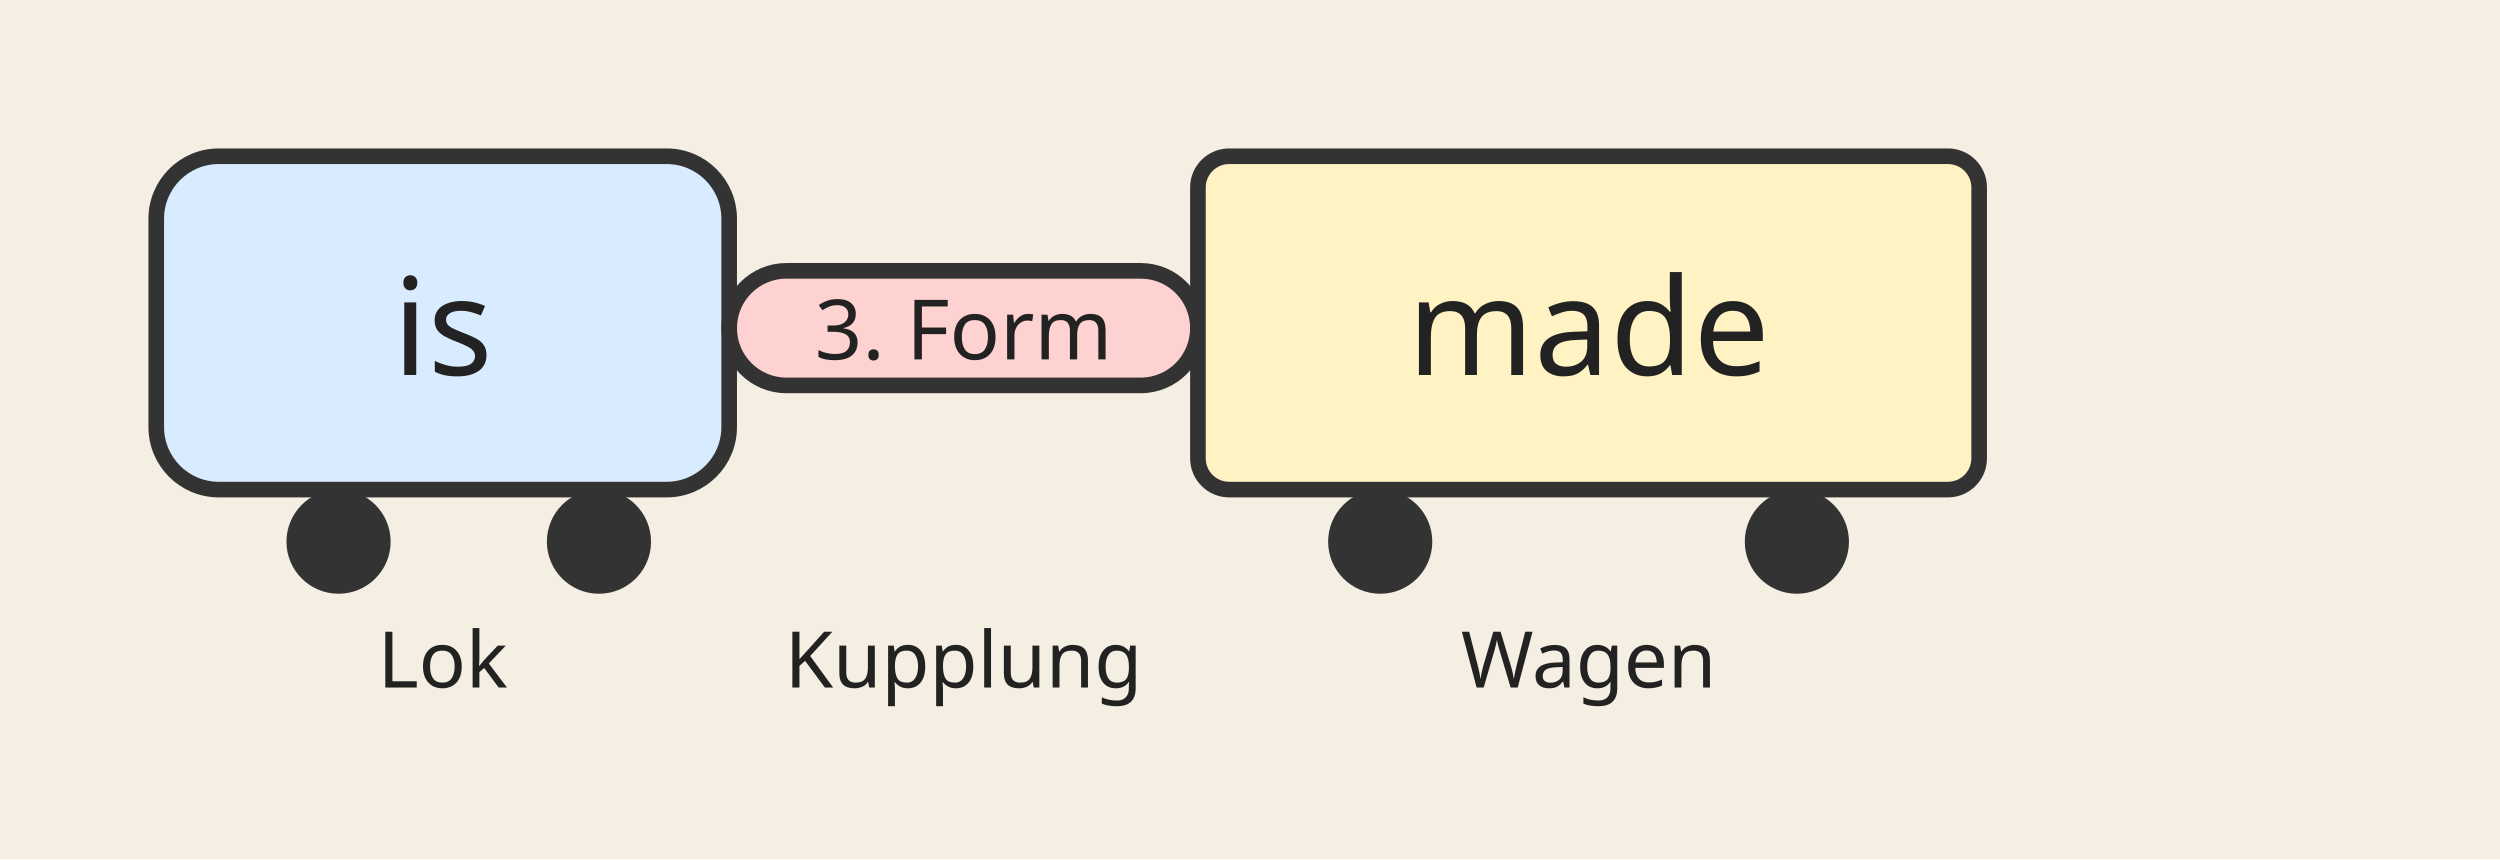
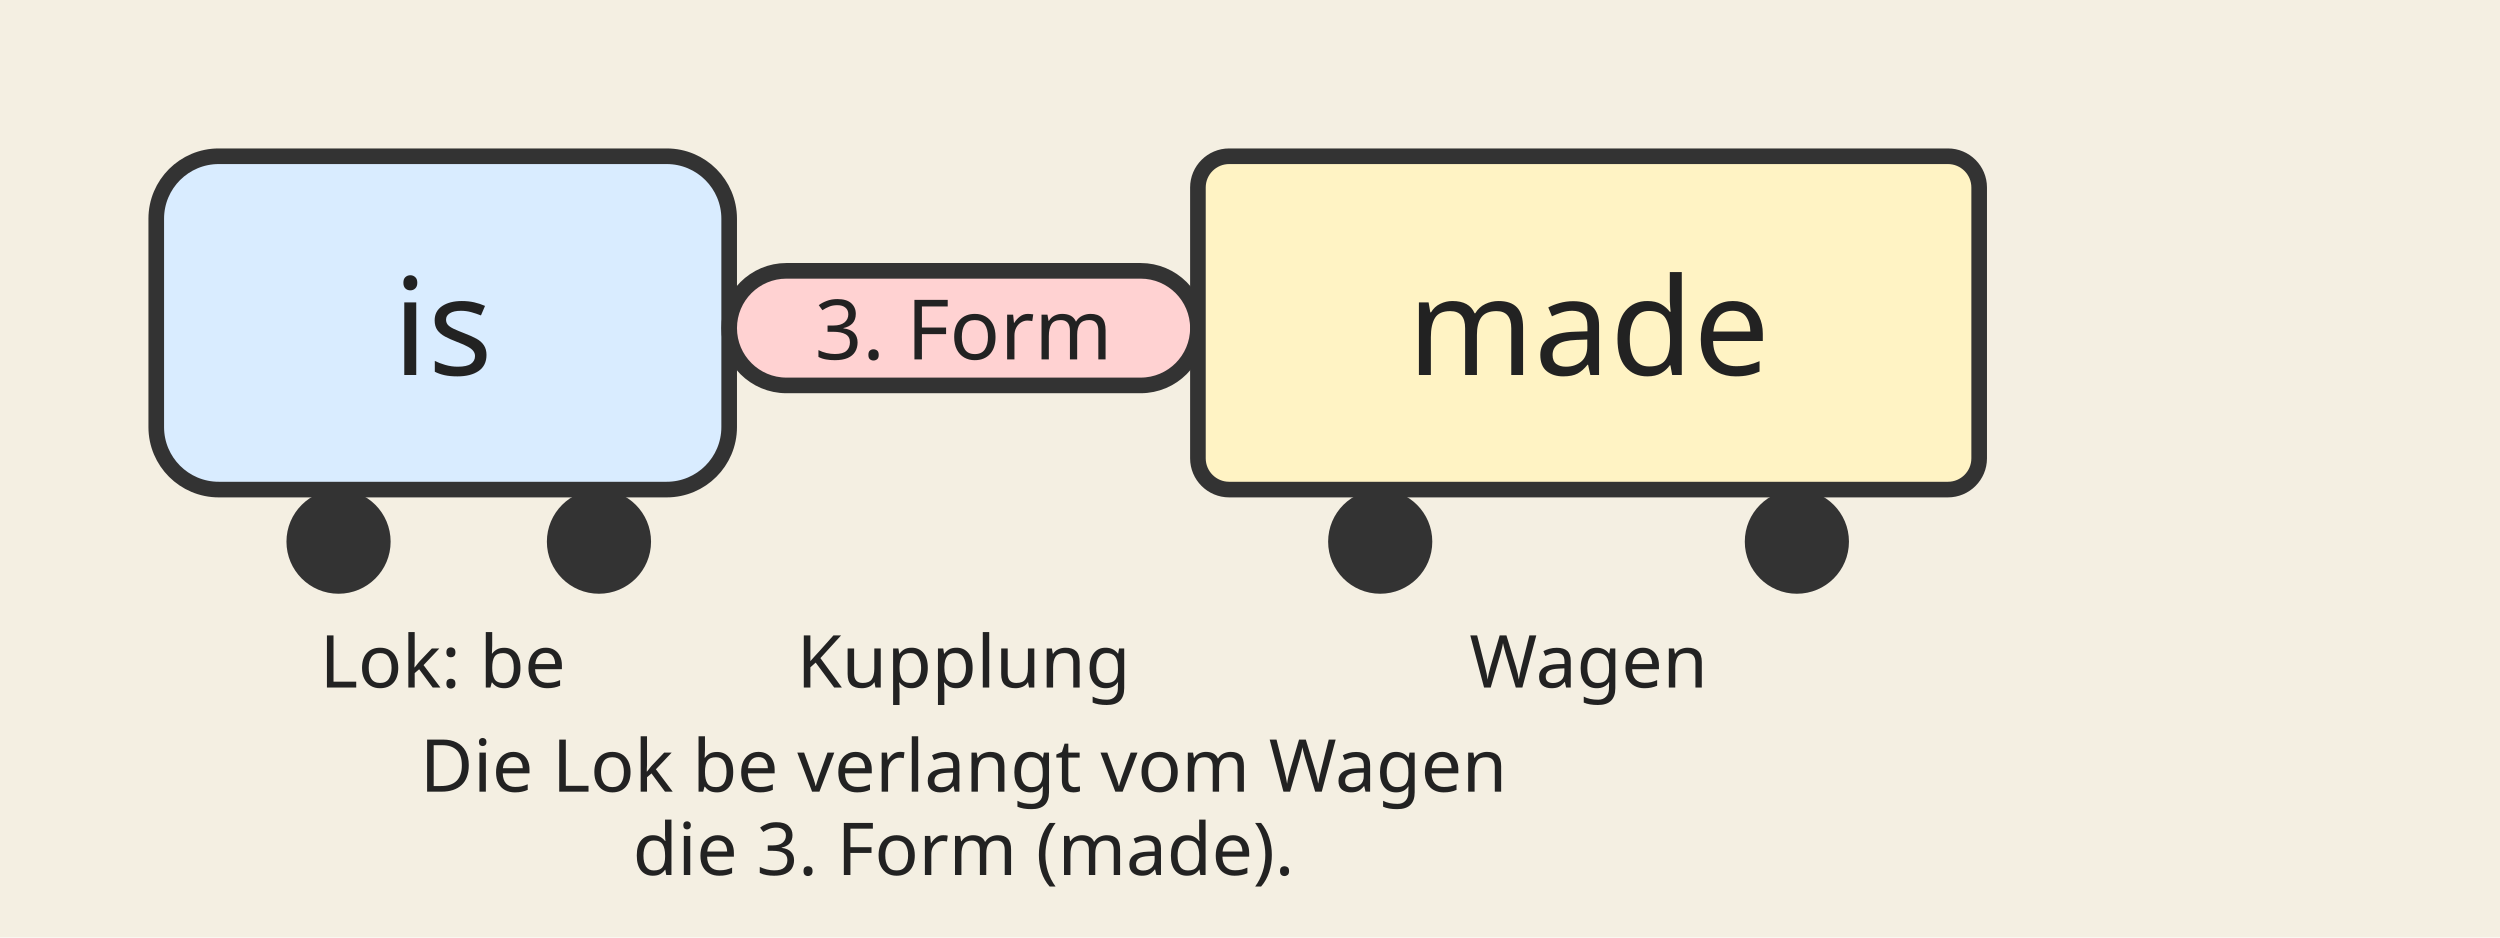
- <svg xmlns="http://www.w3.org/2000/svg" viewBox="0 0 480 165" role="img">
-   <rect width="480" height="165" fill="#f4efe2" />
+ <svg xmlns="http://www.w3.org/2000/svg" viewBox="0 0 480 180" role="img">
+   <rect width="480" height="180" fill="#f4efe2" />
  <rect x="30" y="30" width="110" height="64" rx="12" fill="#d9ecff" stroke="#333" stroke-width="3" />
  <text x="85" y="72" text-anchor="middle" font-family="sans-serif" font-size="26" fill="#222">is</text>
  <rect x="140" y="52" width="90" height="22" rx="11" fill="#ffd2d2" stroke="#333" stroke-width="3" />
  <text x="185" y="69" text-anchor="middle" font-family="sans-serif" font-size="16" fill="#222">3. Form</text>
  <rect x="230" y="30" width="150" height="64" rx="6" fill="#fff3c4" stroke="#333" stroke-width="3" />
  <text x="305" y="72" text-anchor="middle" font-family="sans-serif" font-size="26" fill="#222">made</text>
  <circle cx="65" cy="104" r="10" fill="#333" />
  <circle cx="115" cy="104" r="10" fill="#333" />
  <circle cx="265" cy="104" r="10" fill="#333" />
  <circle cx="345" cy="104" r="10" fill="#333" />
-   <text x="85" y="132" text-anchor="middle" font-family="sans-serif" font-size="15" fill="#222">Lok</text>
-   <text x="185" y="132" text-anchor="middle" font-family="sans-serif" font-size="15" fill="#222">Kupplung</text>
-   <text x="305" y="132" text-anchor="middle" font-family="sans-serif" font-size="15" fill="#222">Wagen</text>
+   <g font-family="sans-serif" font-size="14" text-anchor="middle" fill="#222">
+     <text x="85" y="132">Lok: be</text>
+     <text x="185" y="132">Kupplung</text>
+     <text x="305" y="132">Wagen</text>
+     <text x="185" y="152">Die Lok be verlangt vom Wagen</text>
+     <text x="185" y="168">die 3. Form (made).</text>
+   </g>
</svg>
